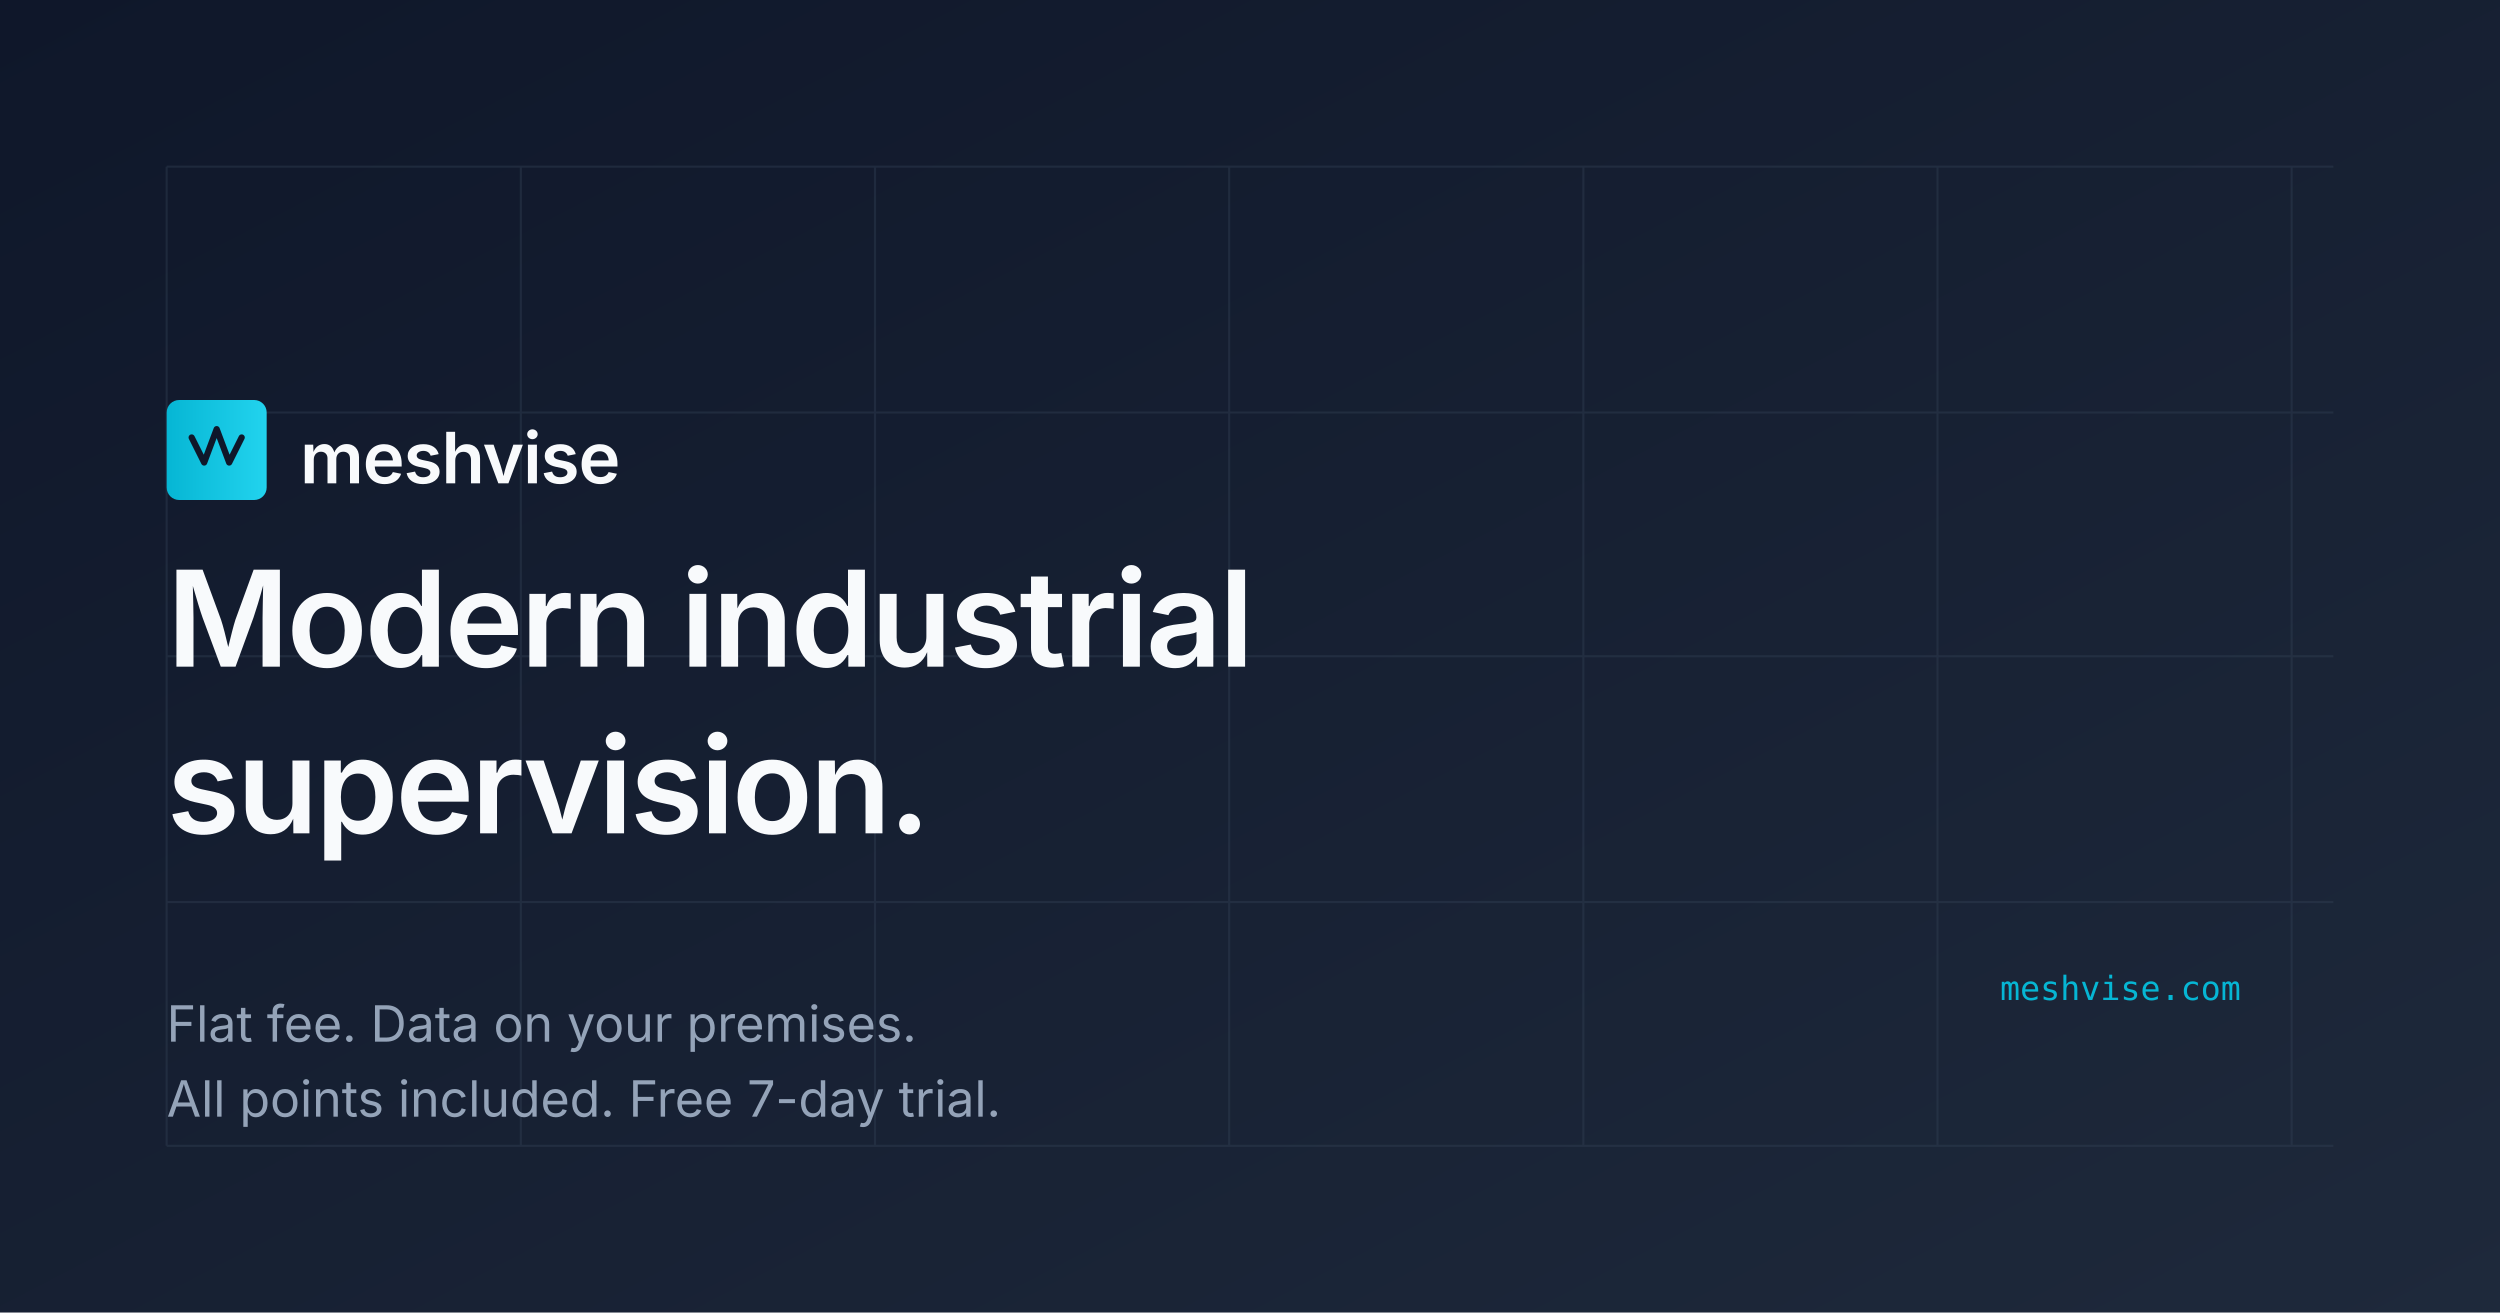
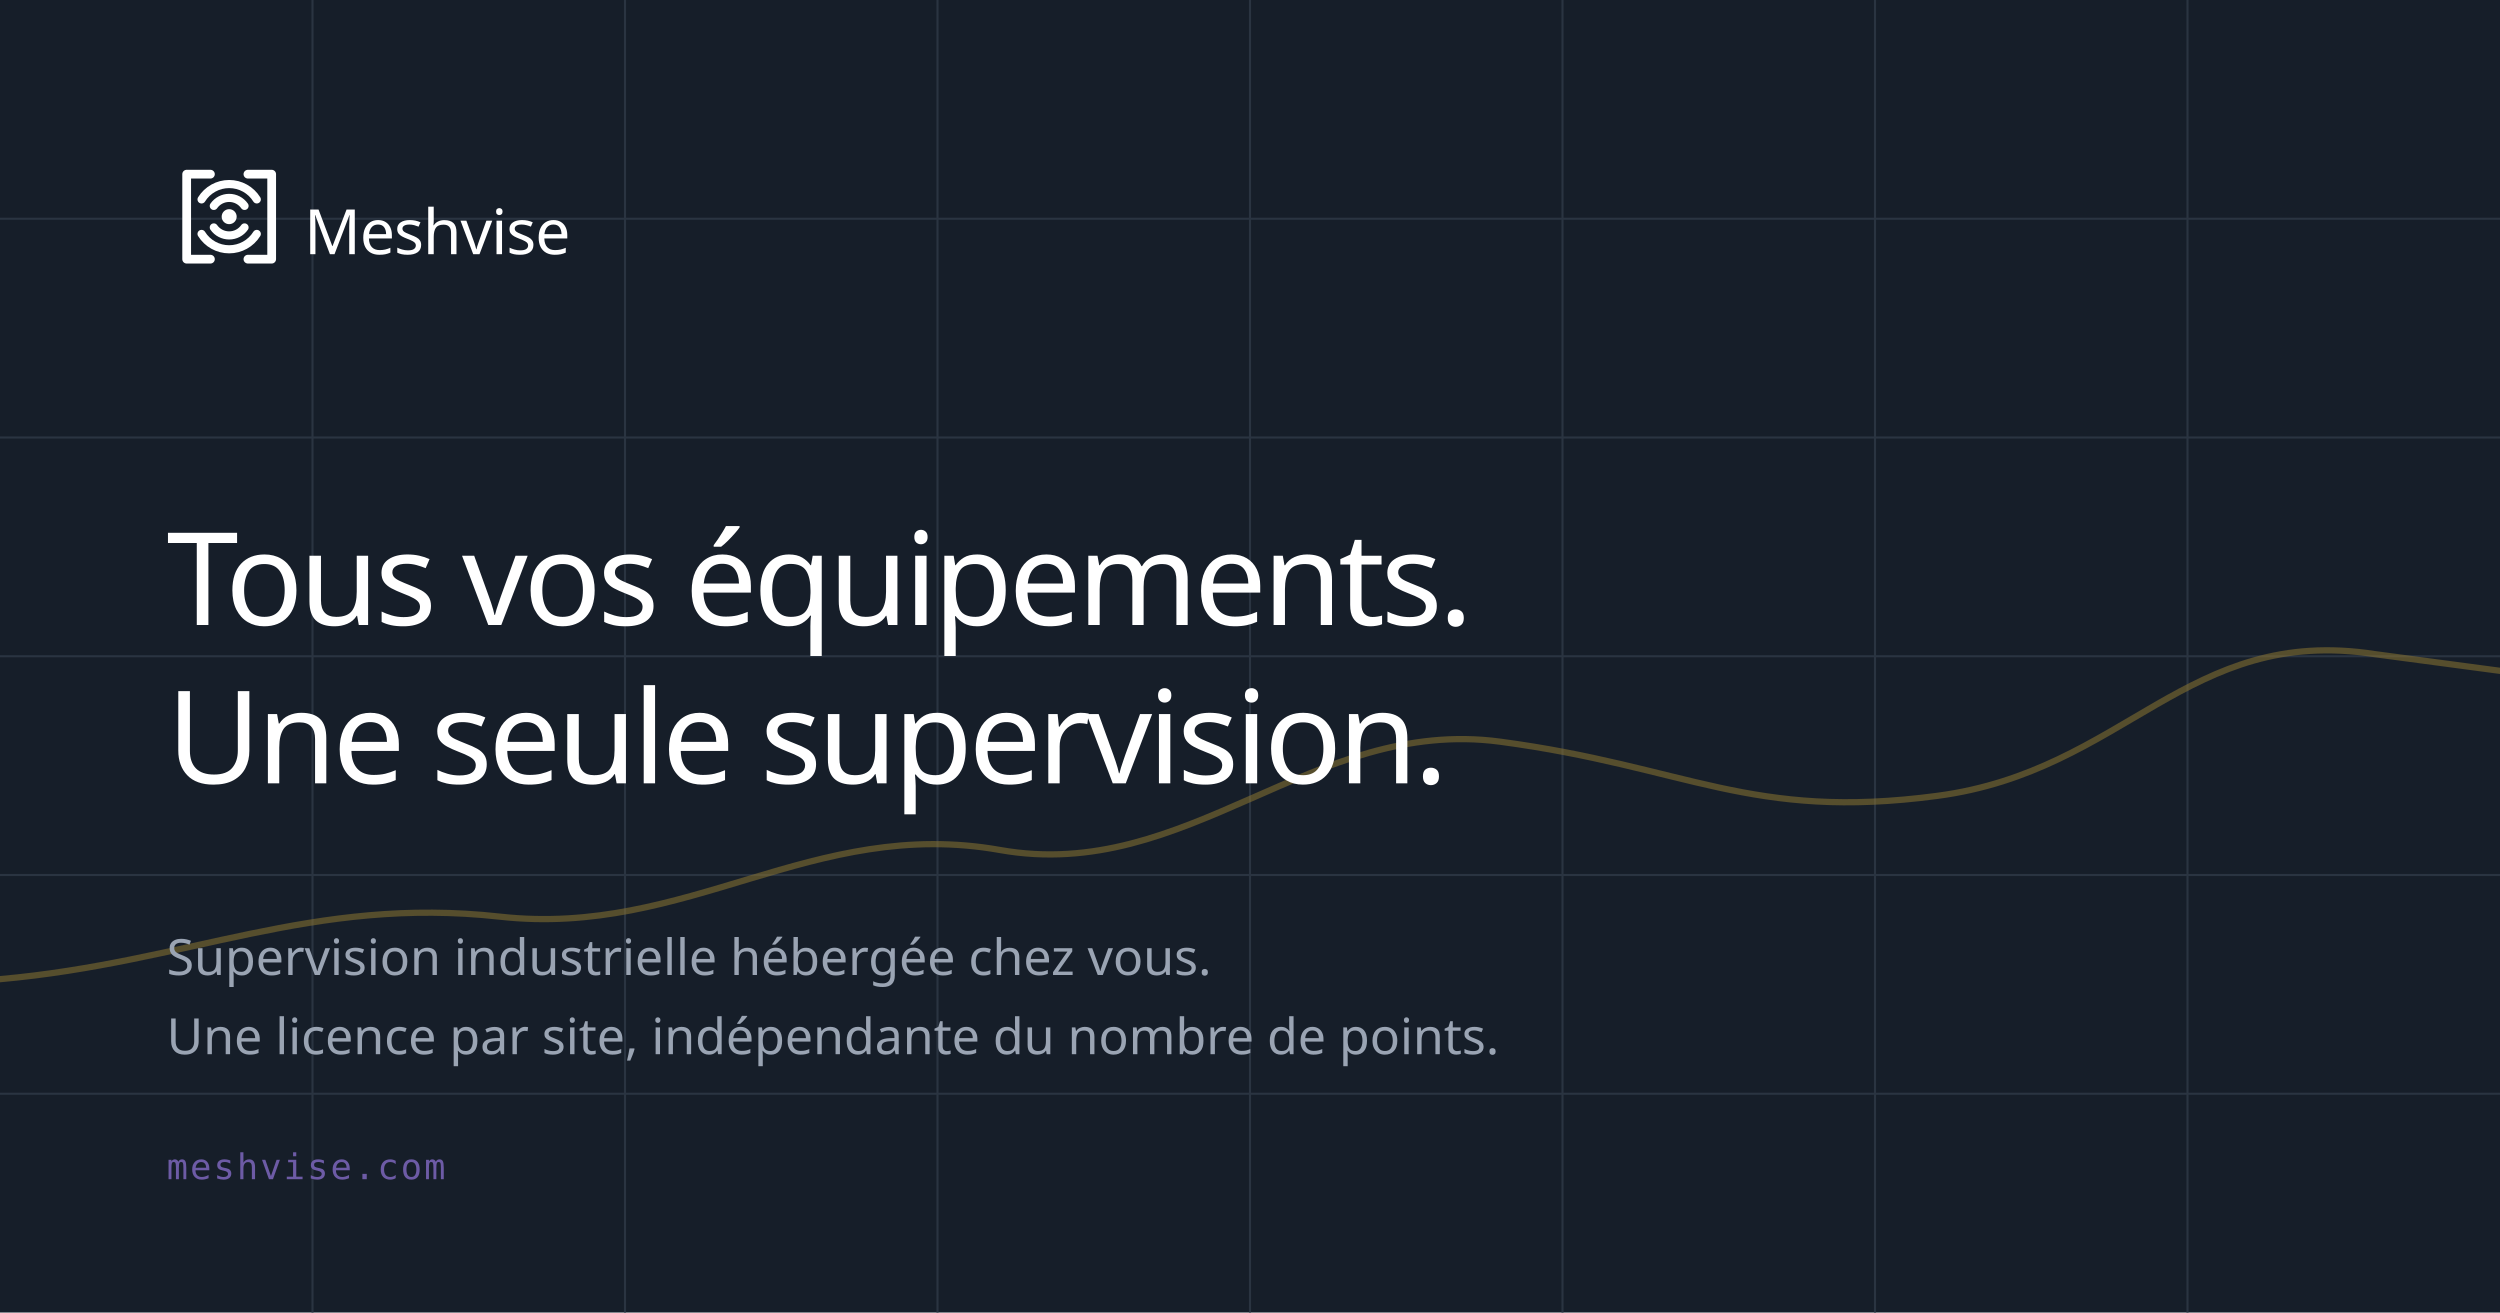
<svg xmlns="http://www.w3.org/2000/svg" width="1200" height="630" viewBox="0 0 1200 630">
-   <defs>
-     <linearGradient id="bg" x1="0" y1="0" x2="1" y2="1">
-       <stop offset="0" stop-color="#0F172A" />
-       <stop offset="1" stop-color="#1E293B" />
-     </linearGradient>
-     <linearGradient id="brand" x1="0" y1="0" x2="1" y2="0">
-       <stop offset="0" stop-color="#06B6D4" />
-       <stop offset="1" stop-color="#22D3EE" />
-     </linearGradient>
-   </defs>
-   <rect width="1200" height="630" fill="url(#bg)" />
-   <g transform="translate(80 80)" stroke="#334155" stroke-width="1" fill="none" opacity="0.4">
-     <line x1="0" y1="0" x2="0" y2="470" />
-     <line x1="170" y1="0" x2="170" y2="470" />
-     <line x1="340" y1="0" x2="340" y2="470" />
-     <line x1="510" y1="0" x2="510" y2="470" />
-     <line x1="680" y1="0" x2="680" y2="470" />
-     <line x1="850" y1="0" x2="850" y2="470" />
-     <line x1="1020" y1="0" x2="1020" y2="470" />
-     <line x1="0" y1="0" x2="1040" y2="0" />
-     <line x1="0" y1="118" x2="1040" y2="118" />
-     <line x1="0" y1="235" x2="1040" y2="235" />
-     <line x1="0" y1="353" x2="1040" y2="353" />
-     <line x1="0" y1="470" x2="1040" y2="470" />
+   <rect width="1200" height="630" fill="#161e29" />
+   <g stroke="#2a3441" stroke-width="1" fill="none">
+     <line x1="0" y1="105" x2="1200" y2="105" />
+     <line x1="0" y1="210" x2="1200" y2="210" />
+     <line x1="0" y1="315" x2="1200" y2="315" />
+     <line x1="0" y1="420" x2="1200" y2="420" />
+     <line x1="0" y1="525" x2="1200" y2="525" />
+     <line x1="150" y1="0" x2="150" y2="630" />
+     <line x1="300" y1="0" x2="300" y2="630" />
+     <line x1="450" y1="0" x2="450" y2="630" />
+     <line x1="600" y1="0" x2="600" y2="630" />
+     <line x1="750" y1="0" x2="750" y2="630" />
+     <line x1="900" y1="0" x2="900" y2="630" />
+     <line x1="1050" y1="0" x2="1050" y2="630" />
  </g>
-   <g transform="translate(80 200)">
-     <g transform="translate(0 -8)">
-       <rect x="0" y="0" width="48" height="48" rx="6" fill="url(#brand)" />
-       <path d="M12 18 L18 30 L24 14 L30 30 L36 18" stroke="#0F172A" stroke-width="3" fill="none" stroke-linecap="round" stroke-linejoin="round" />
-     </g>
-     <text x="64" y="32" font-family="Inter, system-ui, sans-serif" font-weight="600" font-size="34" fill="#F8FAFC" letter-spacing="-0.5">meshvise</text>
+   <path d="M0 470 C90 462 150 430 240 440 S390 392 480 408 S630 344 720 356 S840 394 930 382 S1050 300 1140 314 L1200 322" fill="none" stroke="#8a7431" stroke-width="3" stroke-linecap="round" opacity="0.55" />
+   <g transform="translate(80 74) scale(0.6)" fill="none" stroke="#ffffff">
+     <path d="M35 16 H16 V84 H35" stroke-width="7" stroke-linecap="round" stroke-linejoin="round" />
+     <path d="M65 16 H84 V84 H65" stroke-width="7" stroke-linecap="round" stroke-linejoin="round" />
+     <path d="M62.3,41.4 A15,15 0 0 0 37.7,41.4 M72.1,36.2 A26,26 0 0 0 27.9,36.2" stroke-width="6.5" stroke-linecap="round" />
+     <path d="M62.3,58.6 A15,15 0 0 1 37.7,58.6 M72.1,63.8 A26,26 0 0 1 27.9,63.8" stroke-width="6.5" stroke-linecap="round" />
+     <circle cx="50" cy="50" r="6" fill="#ffffff" stroke="none" />
  </g>
-   <text x="80" y="320" font-family="Inter, system-ui, sans-serif" font-weight="600" font-size="64" fill="#F8FAFC" letter-spacing="-1.5">
-     <tspan x="80" dy="0">Modern industrial</tspan>
-     <tspan x="80" dy="80">supervision.</tspan>
+   <text x="146" y="122" font-family="IBM Plex Sans, Segoe UI, system-ui, sans-serif" font-weight="500" font-size="30" fill="#ffffff" letter-spacing="-0.5">Meshvise</text>
+   <text x="80" y="300" font-family="IBM Plex Sans, Segoe UI, system-ui, sans-serif" font-weight="500" font-size="62" fill="#ffffff" letter-spacing="-2">
+     <tspan x="80" dy="0">Tous vos équipements.</tspan>
+     <tspan x="80" dy="76">Une seule supervision.</tspan>
  </text>
-   <text x="80" y="500" font-family="Inter, system-ui, sans-serif" font-weight="400" font-size="24" fill="#94A3B8">
-     <tspan x="80" dy="0">Flat fee. Data on your premises.</tspan>
-     <tspan x="80" dy="36">All points included. Free 7-day trial.</tspan>
+   <text x="80" y="468" font-family="IBM Plex Sans, Segoe UI, system-ui, sans-serif" font-weight="300" font-size="24" fill="#9aa4b3">
+     <tspan x="80" dy="0">Supervision industrielle hébergée chez vous.</tspan>
+     <tspan x="80" dy="38">Une licence par site, indépendante du nombre de points.</tspan>
  </text>
-   <g transform="translate(960 480)" font-family="JetBrains Mono, ui-monospace, monospace" font-size="16" fill="#06B6D4">
-     <text x="0" y="0">meshvise.com</text>
-   </g>
+   <text x="80" y="566" font-family="IBM Plex Mono, ui-monospace, Consolas, monospace" font-size="17" fill="#6d5ba6" letter-spacing="1">meshvise.com</text>
</svg>
